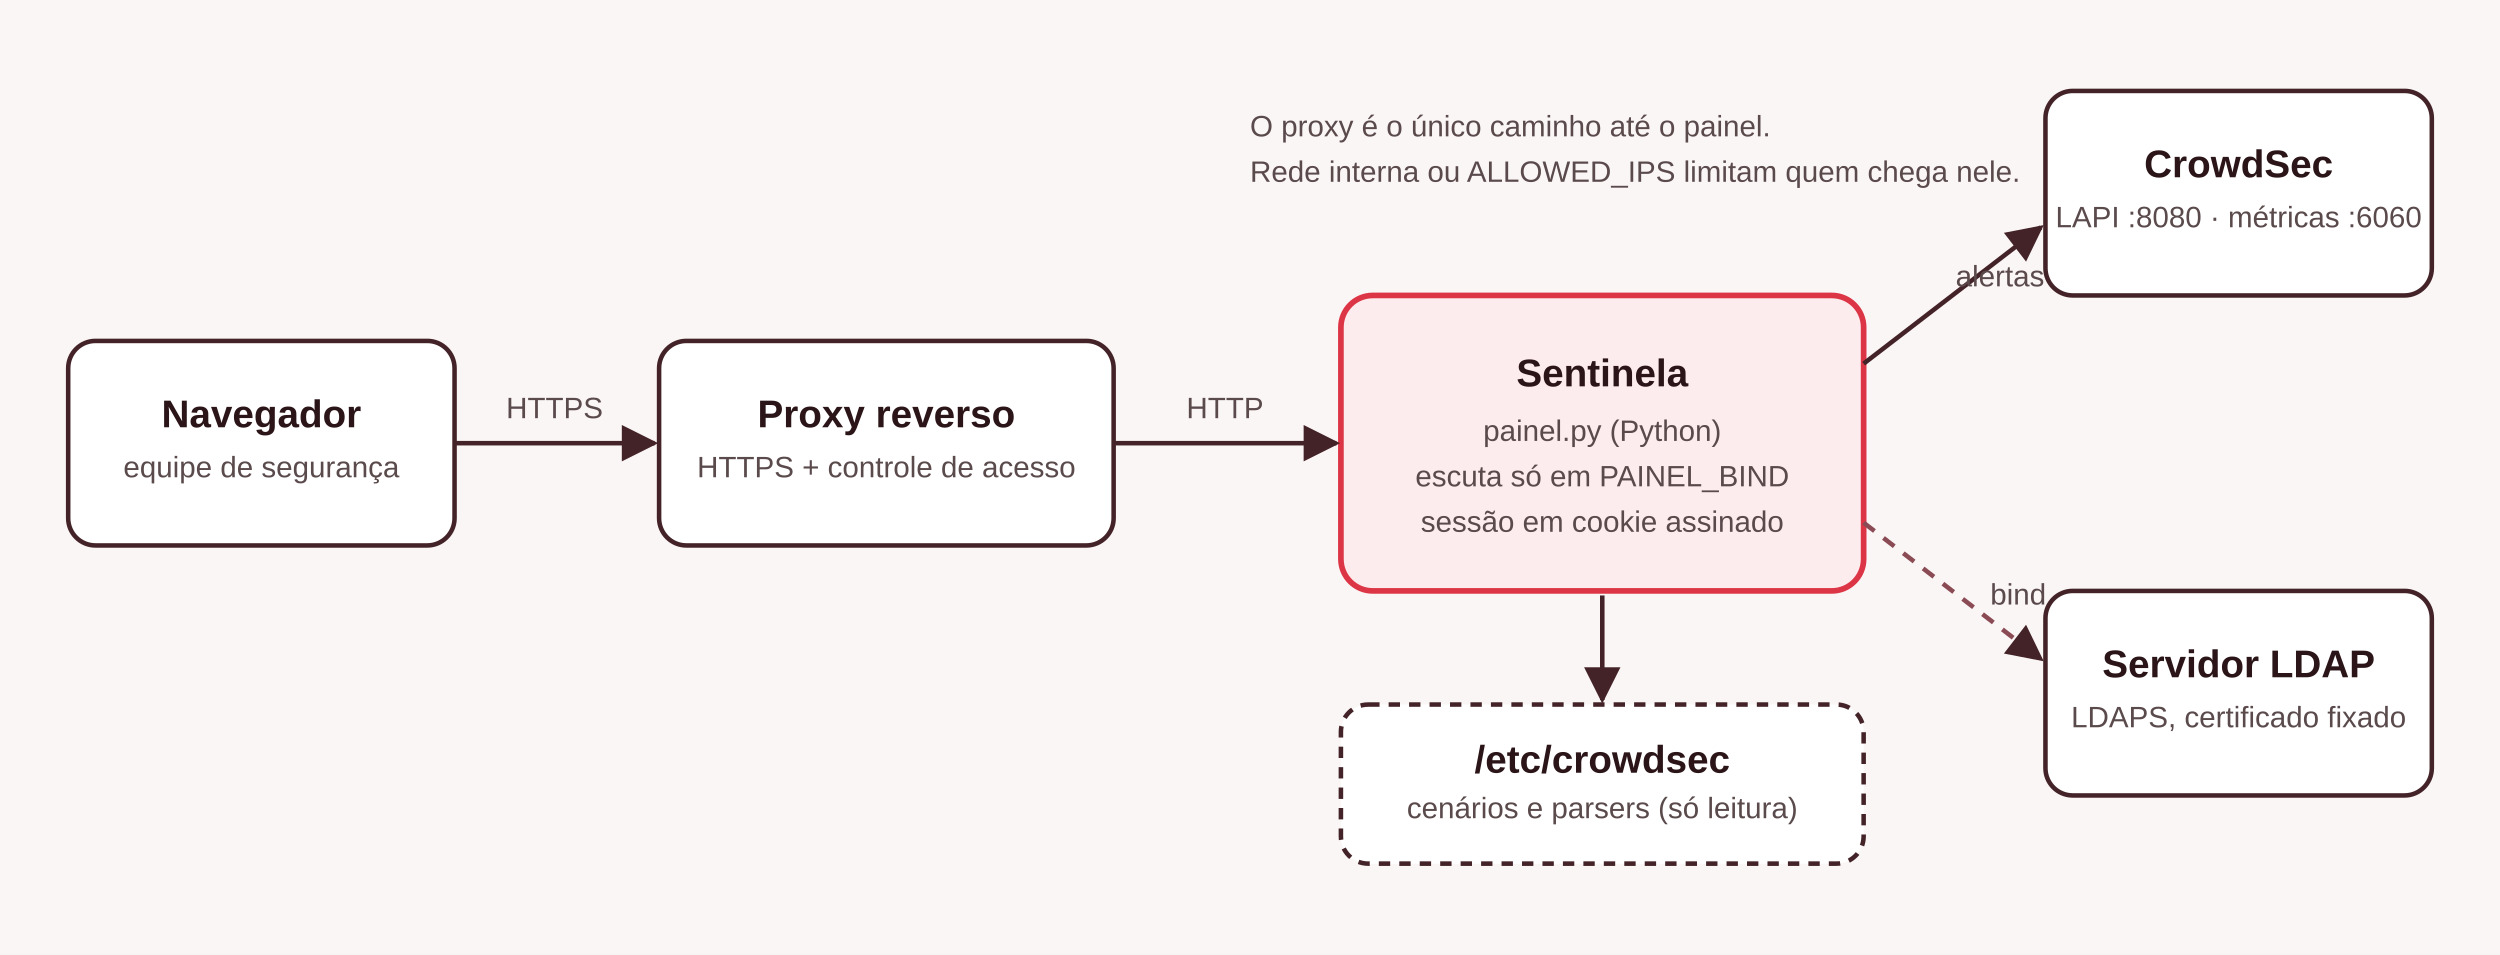
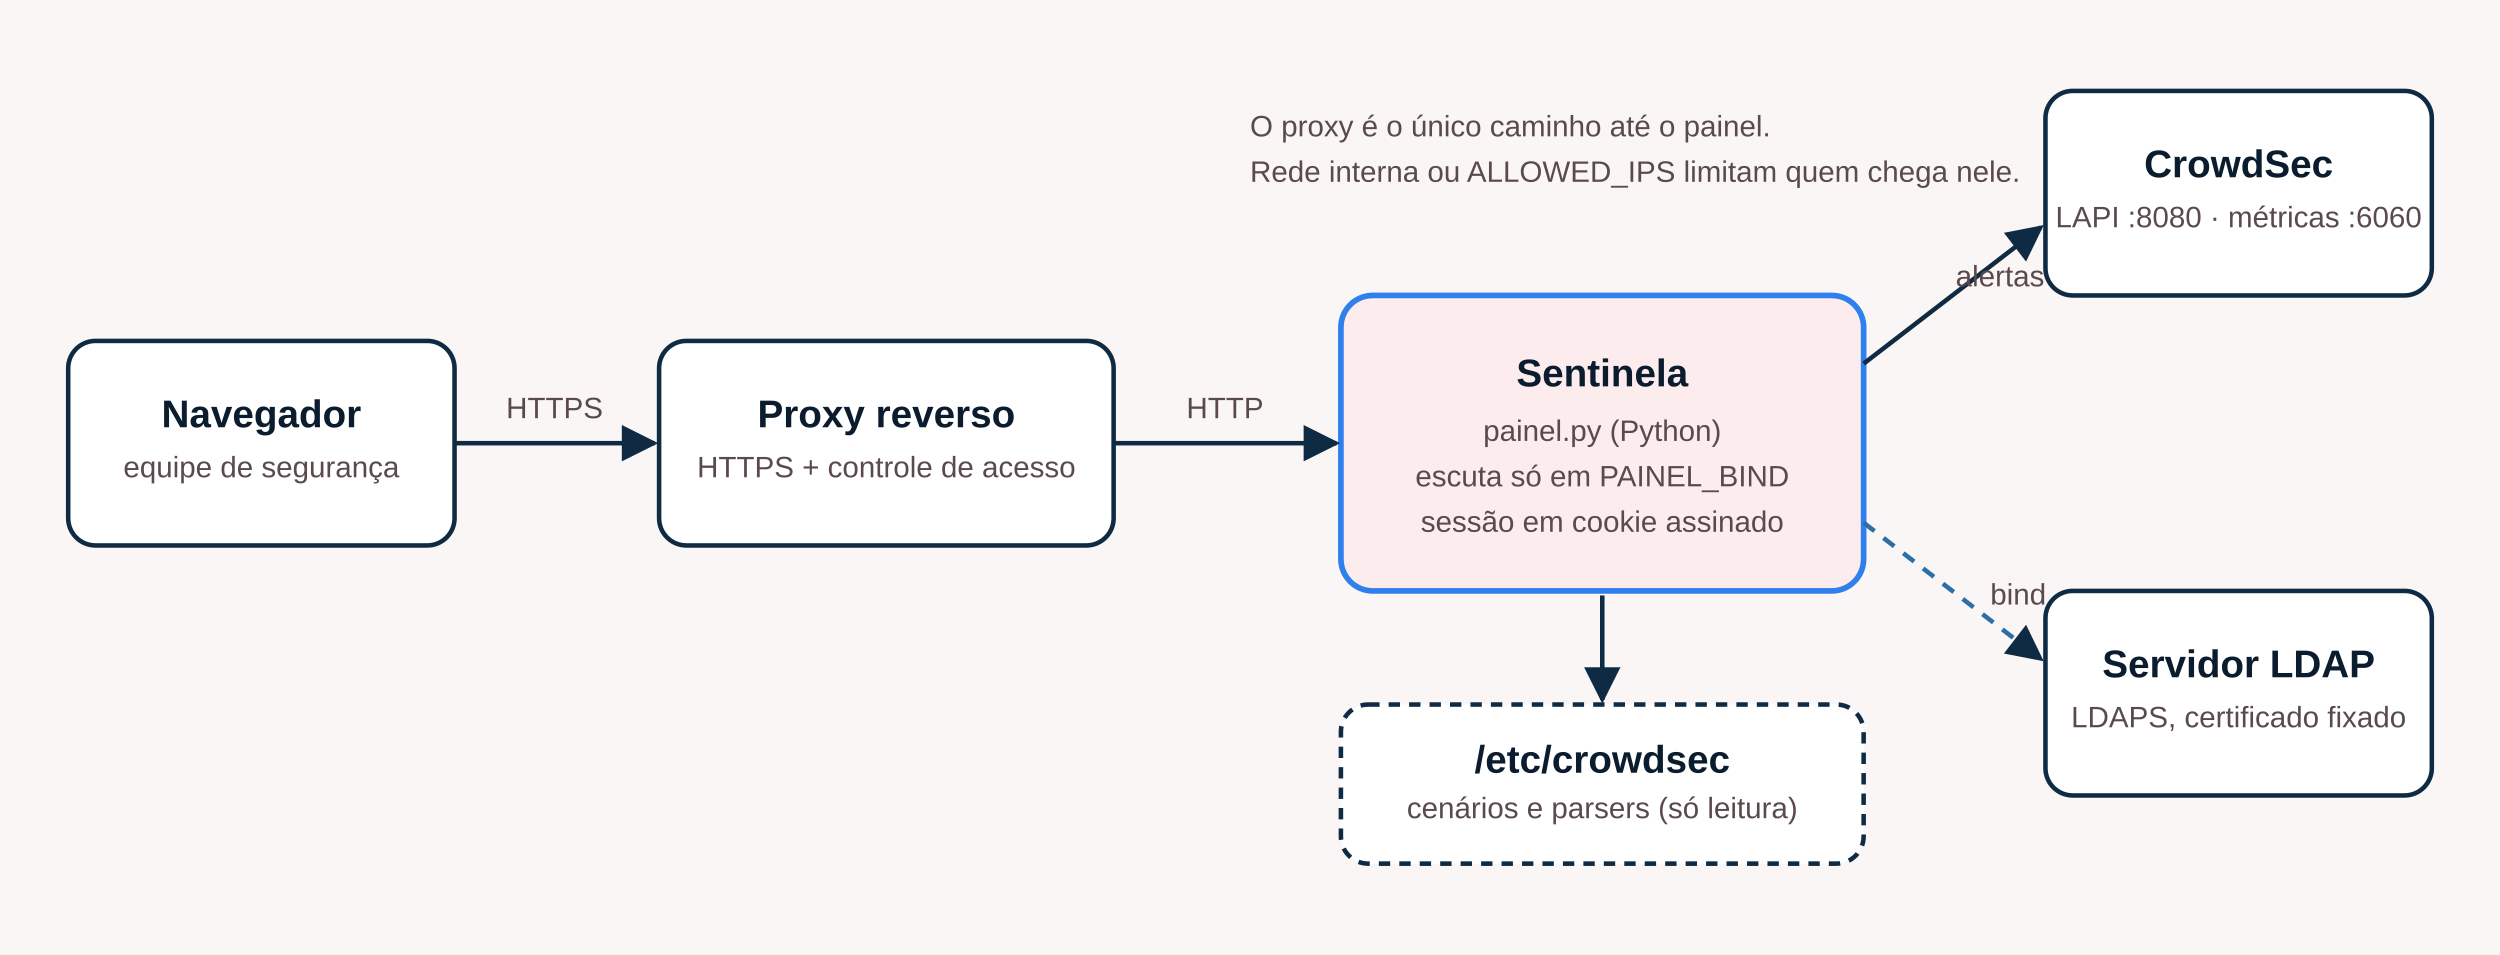
<svg xmlns="http://www.w3.org/2000/svg" viewBox="0 0 1100 420" role="img" aria-label="Arquitetura: navegador, proxy reverso com HTTPS, Sentinela, API local do CrowdSec e servidor LDAP">
  <style>
-     text { font-family: Segoe UI, system-ui, Arial, sans-serif; fill: #2b1518; }
+     text { font-family: Segoe UI, system-ui, Arial, sans-serif; fill: #0a1c2e; }
    .t { font-size: 17px; font-weight: 700; }
    .s { font-size: 13px; fill: #5a4a4c; }
-     .cx { fill: #fff; stroke: #432328; stroke-width: 2; }
-     .dest { fill: #fdecee; stroke: #DC3545; stroke-width: 2.5; }
-     .ln { stroke: #432328; stroke-width: 2; fill: none; marker-end: url(#seta); }
-     .tr { stroke: #8a4b55; stroke-width: 2; fill: none; stroke-dasharray: 6 5; marker-end: url(#seta); }
+     .cx { fill: #fff; stroke: #0f2a43; stroke-width: 2; }
+     .dest { fill: #fdecee; stroke: #2f80ed; stroke-width: 2.5; }
+     .ln { stroke: #0f2a43; stroke-width: 2; fill: none; marker-end: url(#seta); }
+     .tr { stroke: #2a6fa8; stroke-width: 2; fill: none; stroke-dasharray: 6 5; marker-end: url(#seta); }
  </style>
  <defs>
    <marker id="seta" viewBox="0 0 10 10" refX="9" refY="5" markerWidth="8" markerHeight="8" orient="auto">
-       <path d="M0 0 L10 5 L0 10 z" fill="#432328" />
+       <path d="M0 0 L10 5 L0 10 z" fill="#0f2a43" />
    </marker>
  </defs>
  <rect width="1100" height="420" fill="#fbf6f6" />
  <rect class="cx" x="30" y="150" width="170" height="90" rx="12" />
  <text class="t" x="115" y="188" text-anchor="middle">Navegador</text>
  <text class="s" x="115" y="210" text-anchor="middle">equipe de segurança</text>
  <rect class="cx" x="290" y="150" width="200" height="90" rx="12" />
  <text class="t" x="390" y="188" text-anchor="middle">Proxy reverso</text>
  <text class="s" x="390" y="210" text-anchor="middle">HTTPS + controle de acesso</text>
  <rect class="dest" x="590" y="130" width="230" height="130" rx="14" />
  <text class="t" x="705" y="170" text-anchor="middle">Sentinela</text>
  <text class="s" x="705" y="194" text-anchor="middle">painel.py (Python)</text>
  <text class="s" x="705" y="214" text-anchor="middle">escuta só em PAINEL_BIND</text>
  <text class="s" x="705" y="234" text-anchor="middle">sessão em cookie assinado</text>
  <rect class="cx" x="900" y="40" width="170" height="90" rx="12" />
  <text class="t" x="985" y="78" text-anchor="middle">CrowdSec</text>
  <text class="s" x="985" y="100" text-anchor="middle">LAPI :8080 · métricas :6060</text>
  <rect class="cx" x="900" y="260" width="170" height="90" rx="12" />
  <text class="t" x="985" y="298" text-anchor="middle">Servidor LDAP</text>
  <text class="s" x="985" y="320" text-anchor="middle">LDAPS, certificado fixado</text>
  <rect class="cx" x="590" y="310" width="230" height="70" rx="12" stroke-dasharray="5 4" />
  <text class="t" x="705" y="340" text-anchor="middle">/etc/crowdsec</text>
  <text class="s" x="705" y="360" text-anchor="middle">cenários e parsers (só leitura)</text>
  <path class="ln" d="M200 195 L288 195" />
  <path class="ln" d="M490 195 L588 195" />
  <path class="ln" d="M820 160 L898 100" />
  <path class="tr" d="M820 230 L898 290" />
  <path class="ln" d="M705 262 L705 308" />
  <text class="s" x="244" y="184" text-anchor="middle">HTTPS</text>
  <text class="s" x="539" y="184" text-anchor="middle">HTTP</text>
  <text class="s" x="880" y="126" text-anchor="middle">alertas</text>
  <text class="s" x="888" y="266" text-anchor="middle">bind</text>
  <text class="s" x="550" y="60">O proxy é o único caminho até o painel.</text>
  <text class="s" x="550" y="80">Rede interna ou ALLOWED_IPS limitam quem chega nele.</text>
</svg>
